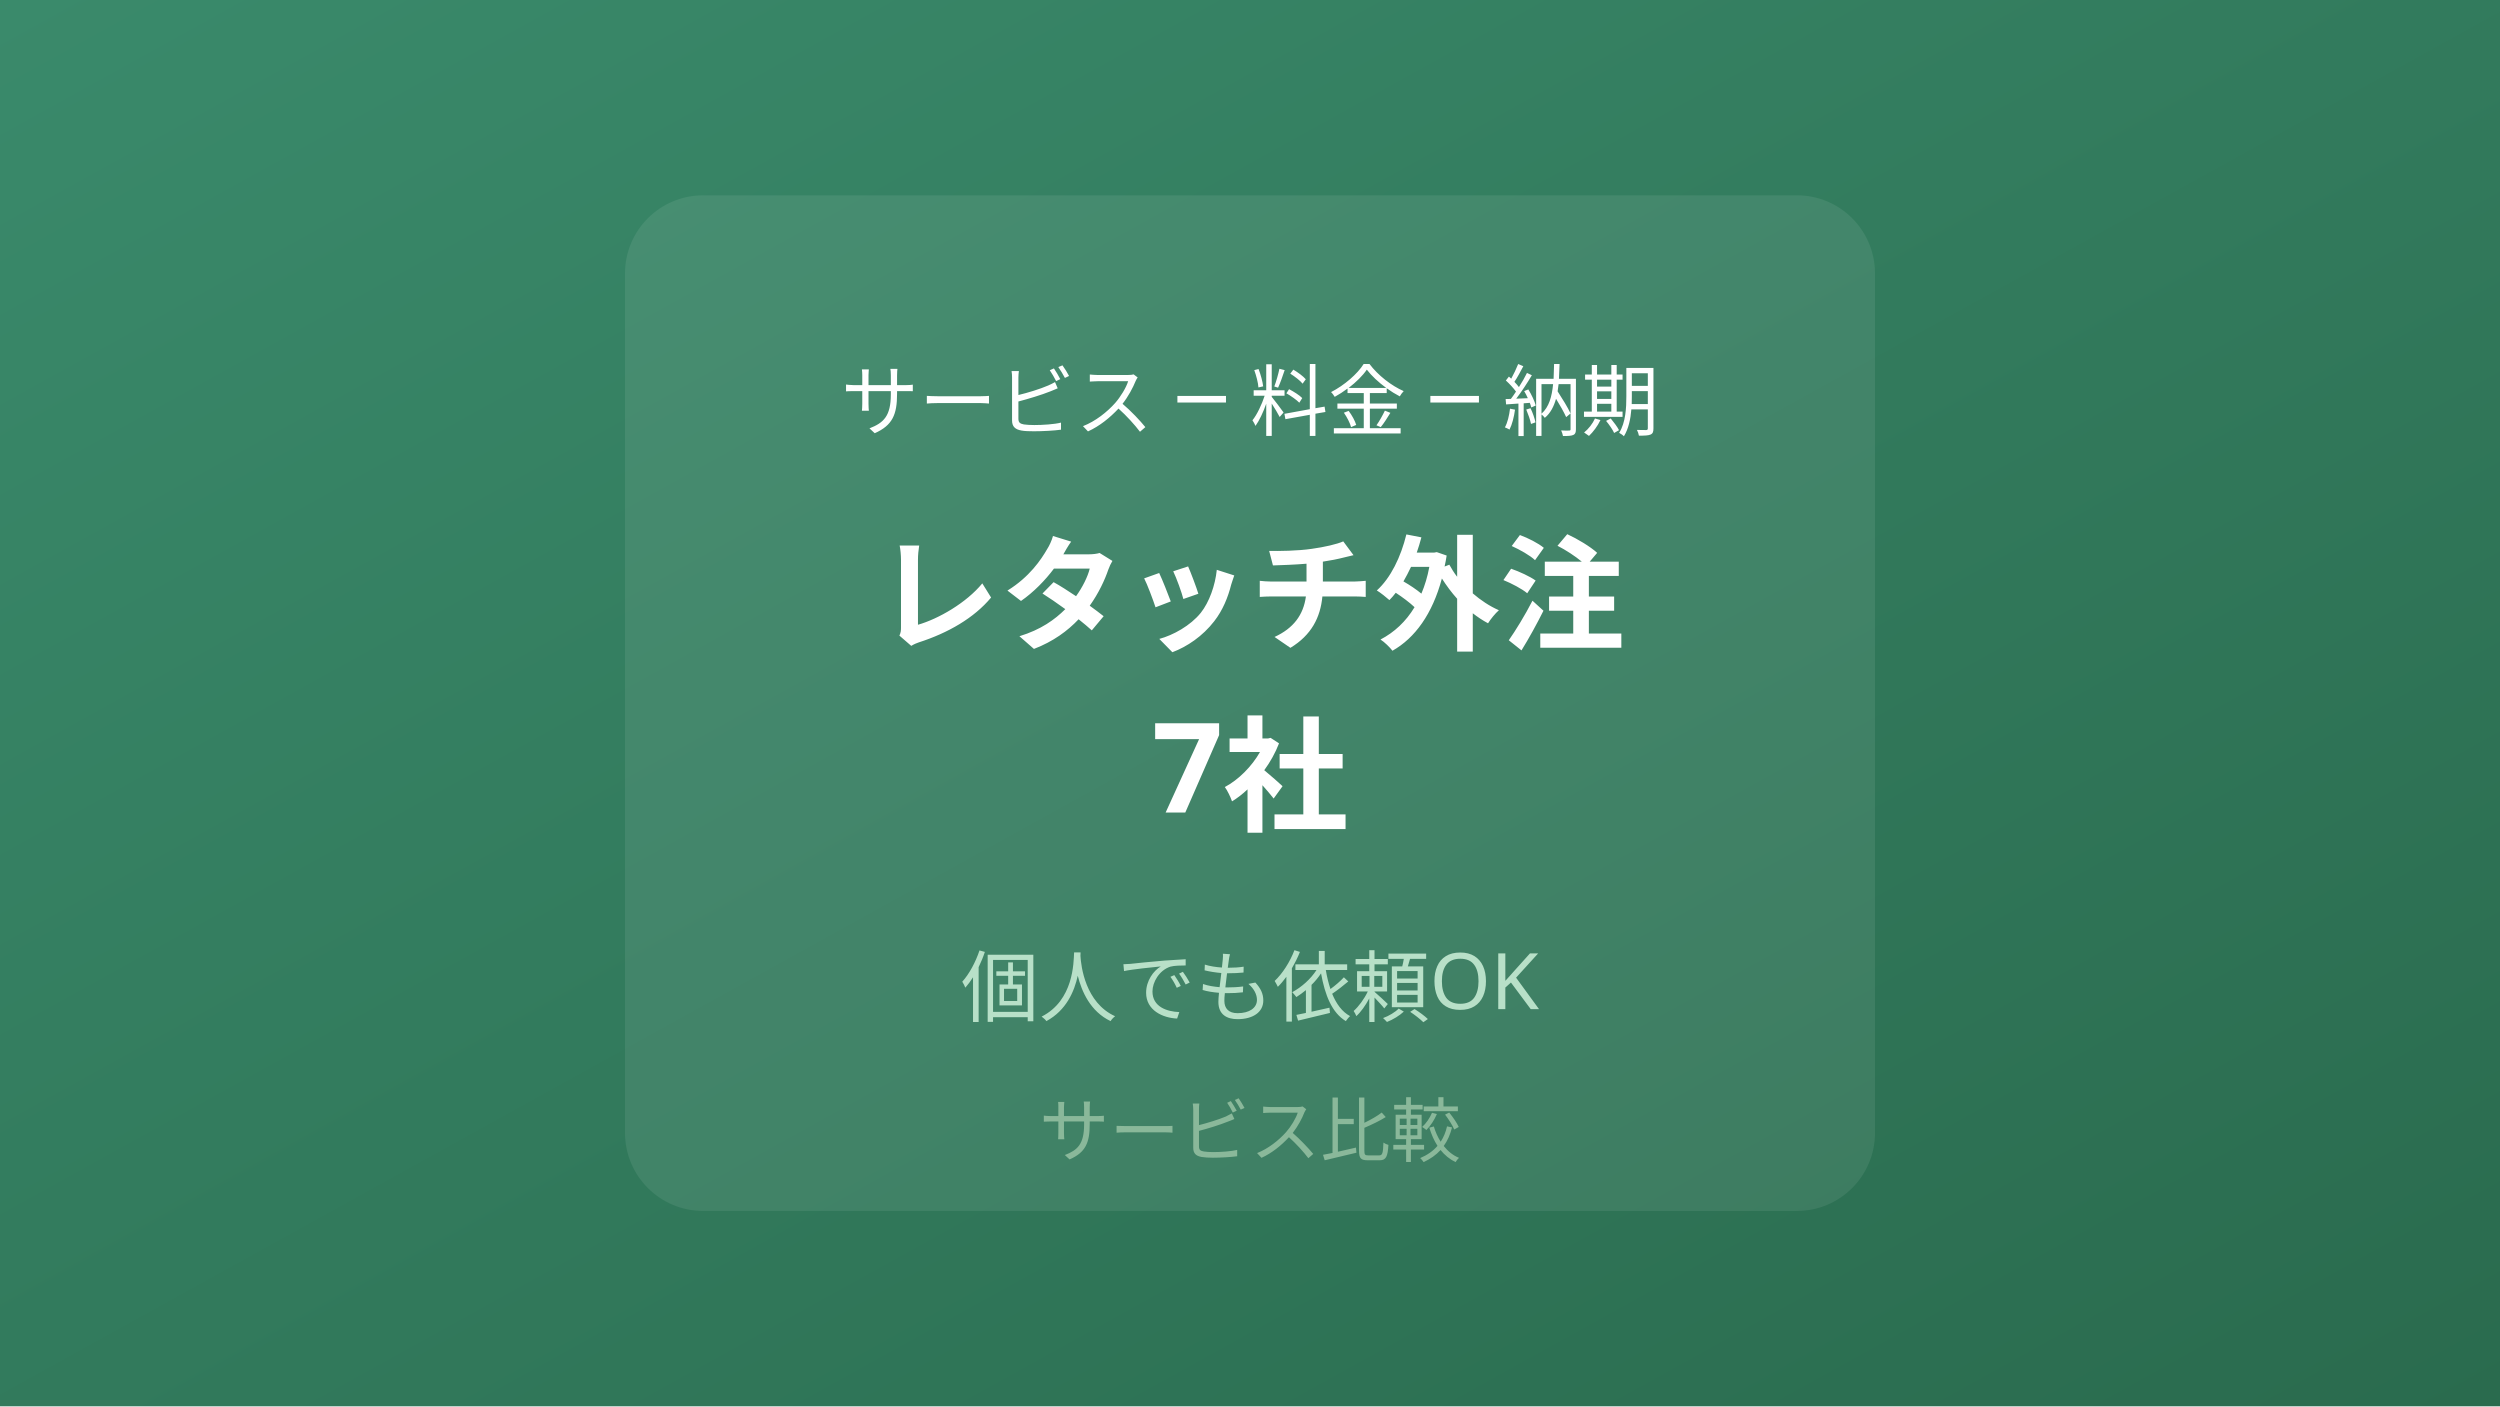
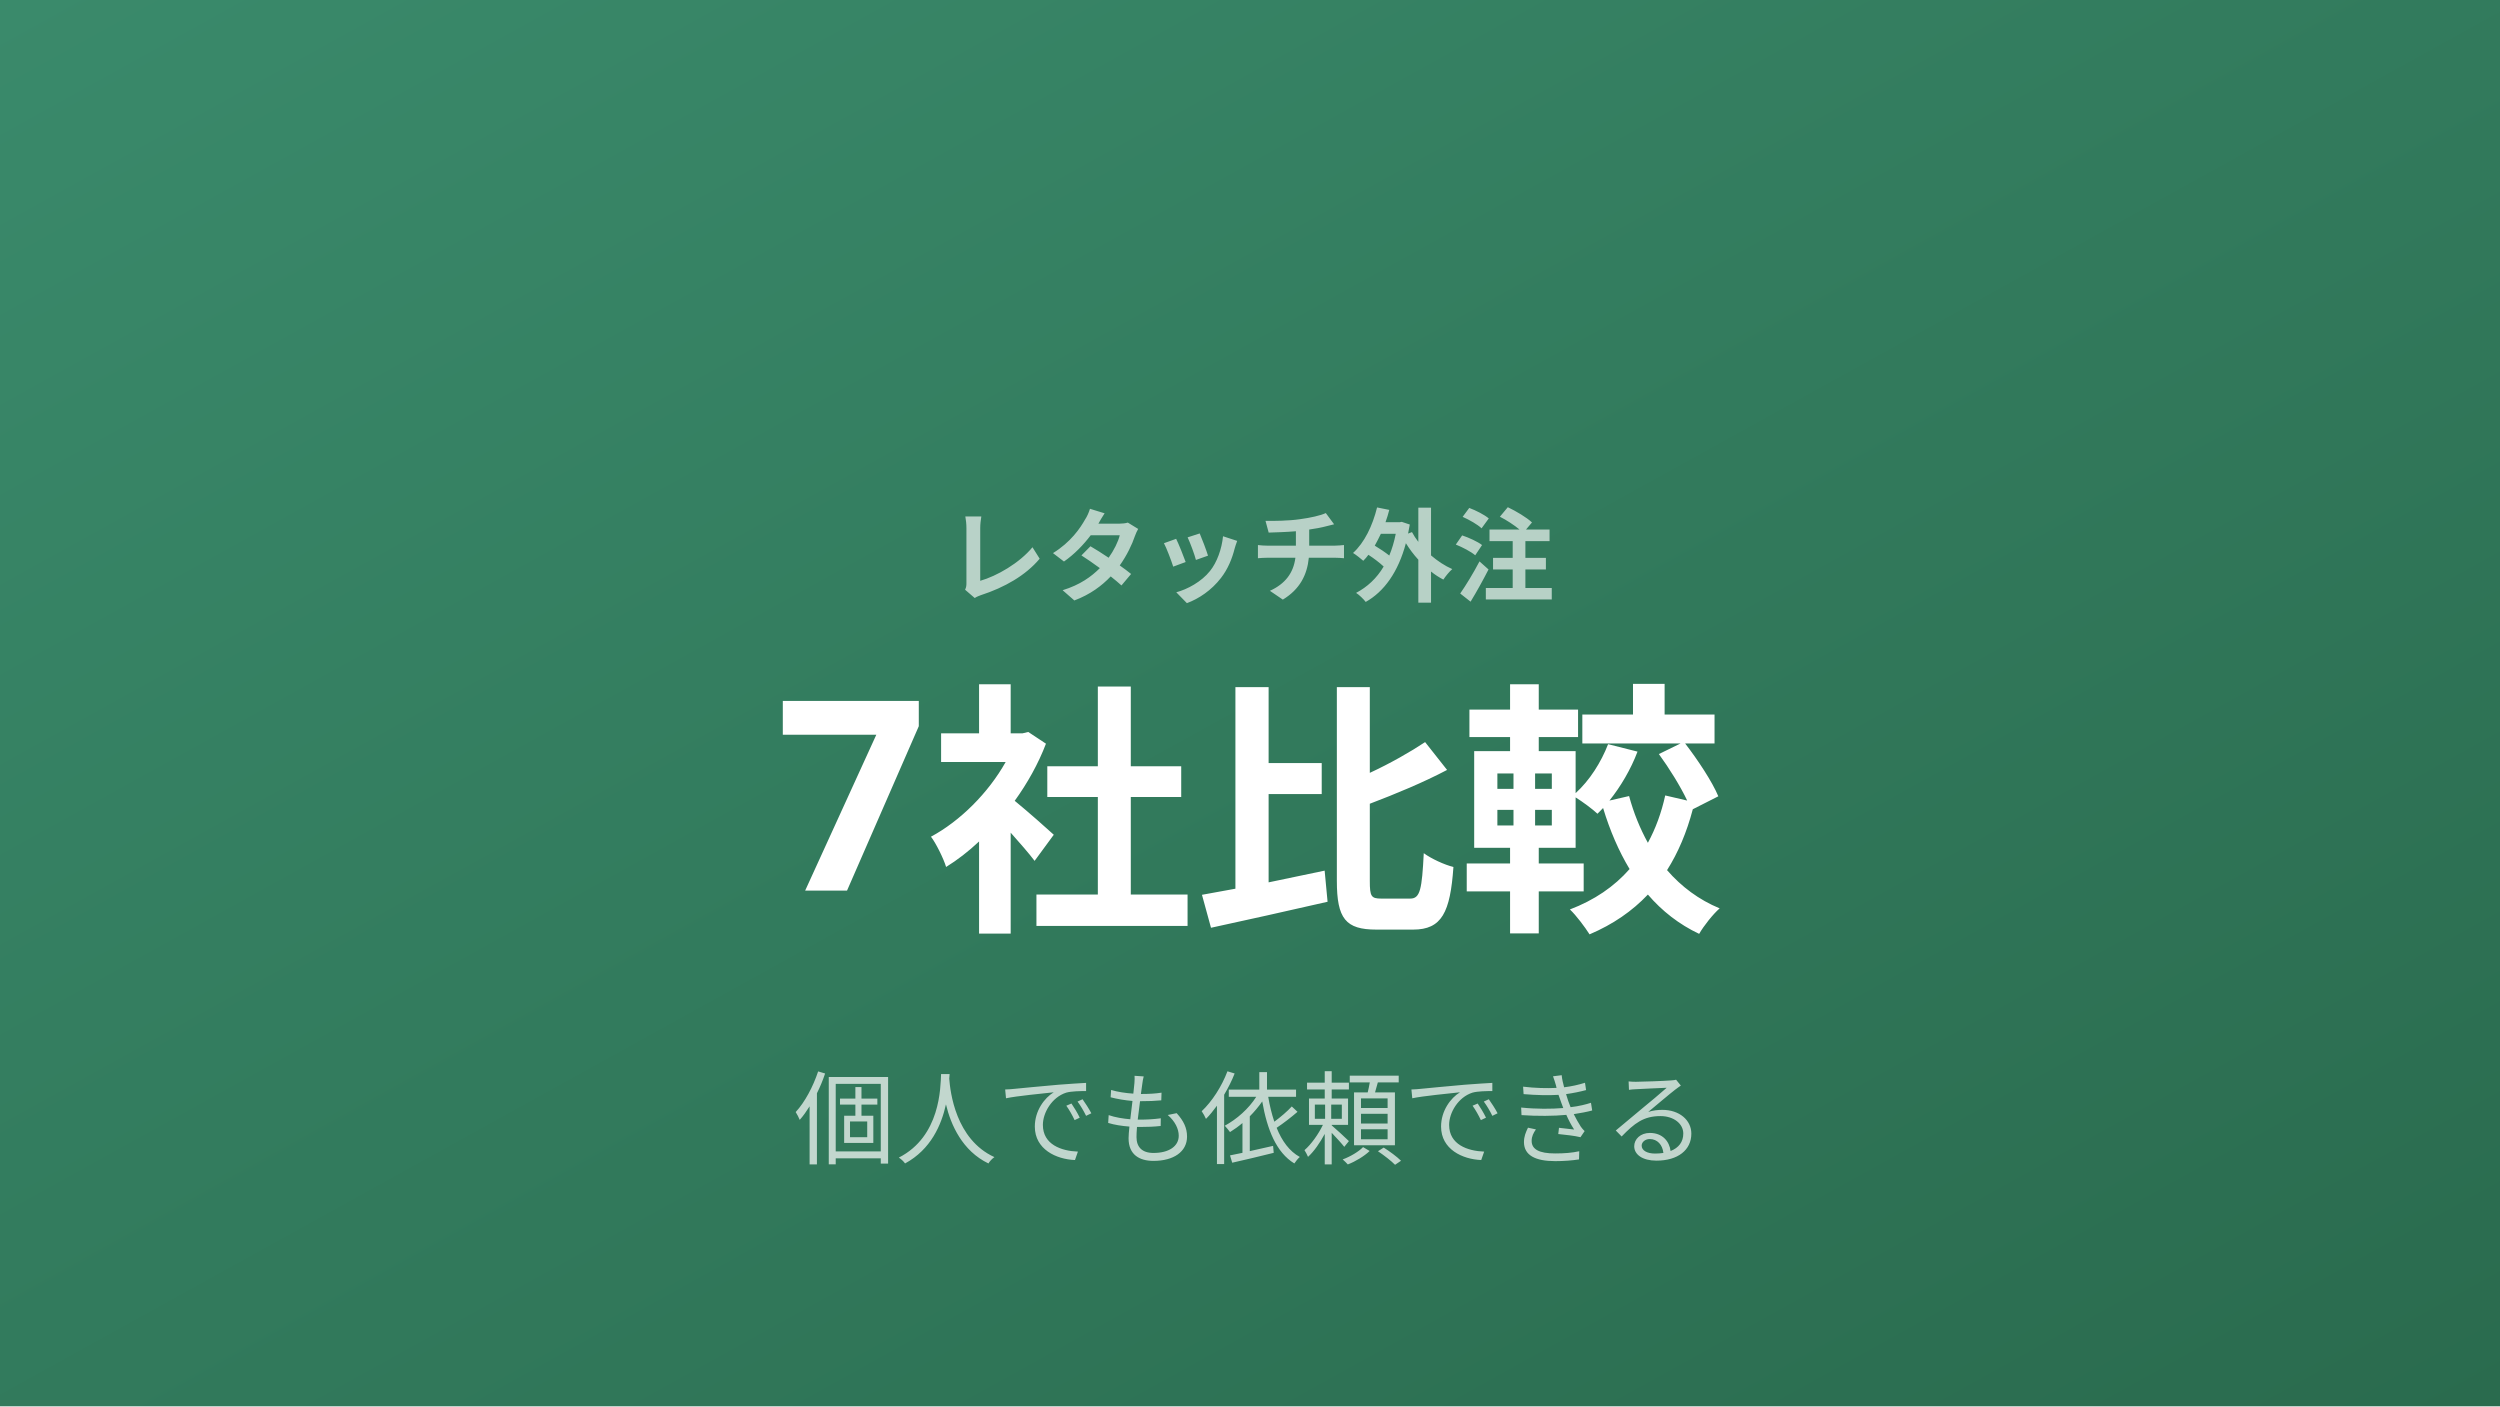
<svg xmlns="http://www.w3.org/2000/svg" viewBox="0 0 320 180" width="320" height="180">
  <defs>
-     <linearGradient id="bg3" x1="0%" y1="0%" x2="100%" y2="100%">
-       <stop offset="0%" style="stop-color:#3a8a6b" />
-       <stop offset="100%" style="stop-color:#2a6b4e" />
+     <linearGradient id="g" x1="0%" y1="0%" x2="100%" y2="100%">
+       <stop offset="0%" stop-color="#3a8a6b" />
+       <stop offset="100%" stop-color="#2a6b4e" />
    </linearGradient>
  </defs>
-   <rect width="320" height="180" fill="url(#bg3)" />
-   <rect x="80" y="25" width="160" height="130" rx="10" fill="rgba(255,255,255,0.08)" />
-   <text x="160" y="55" text-anchor="middle" fill="#fff" font-family="sans-serif" font-size="10">サービス ─ 料金 ─ 納期</text>
-   <text x="160" y="82" text-anchor="middle" fill="#fff" font-family="sans-serif" font-size="16" font-weight="bold">レタッチ外注</text>
-   <text x="160" y="104" text-anchor="middle" fill="#fff" font-family="sans-serif" font-size="16" font-weight="bold">7社</text>
-   <text x="160" y="130" text-anchor="middle" fill="#b8e0c8" font-family="sans-serif" font-size="10">個人でも依頼OK</text>
-   <text x="160" y="148" text-anchor="middle" fill="#8ab89a" font-family="sans-serif" font-size="9">サービス比較</text>
+   <rect width="320" height="180" fill="url(#g)" />
+   <text x="160" y="76" text-anchor="middle" fill="rgba(255,255,255,0.65)" font-family="sans-serif" font-size="13" font-weight="600">レタッチ外注</text>
+   <text x="160" y="114" text-anchor="middle" fill="#fff" font-family="sans-serif" font-size="34" font-weight="700">7社比較</text>
+   <text x="160" y="148" text-anchor="middle" fill="rgba(255,255,255,0.7)" font-family="sans-serif" font-size="13">個人でも依頼できる</text>
</svg>
